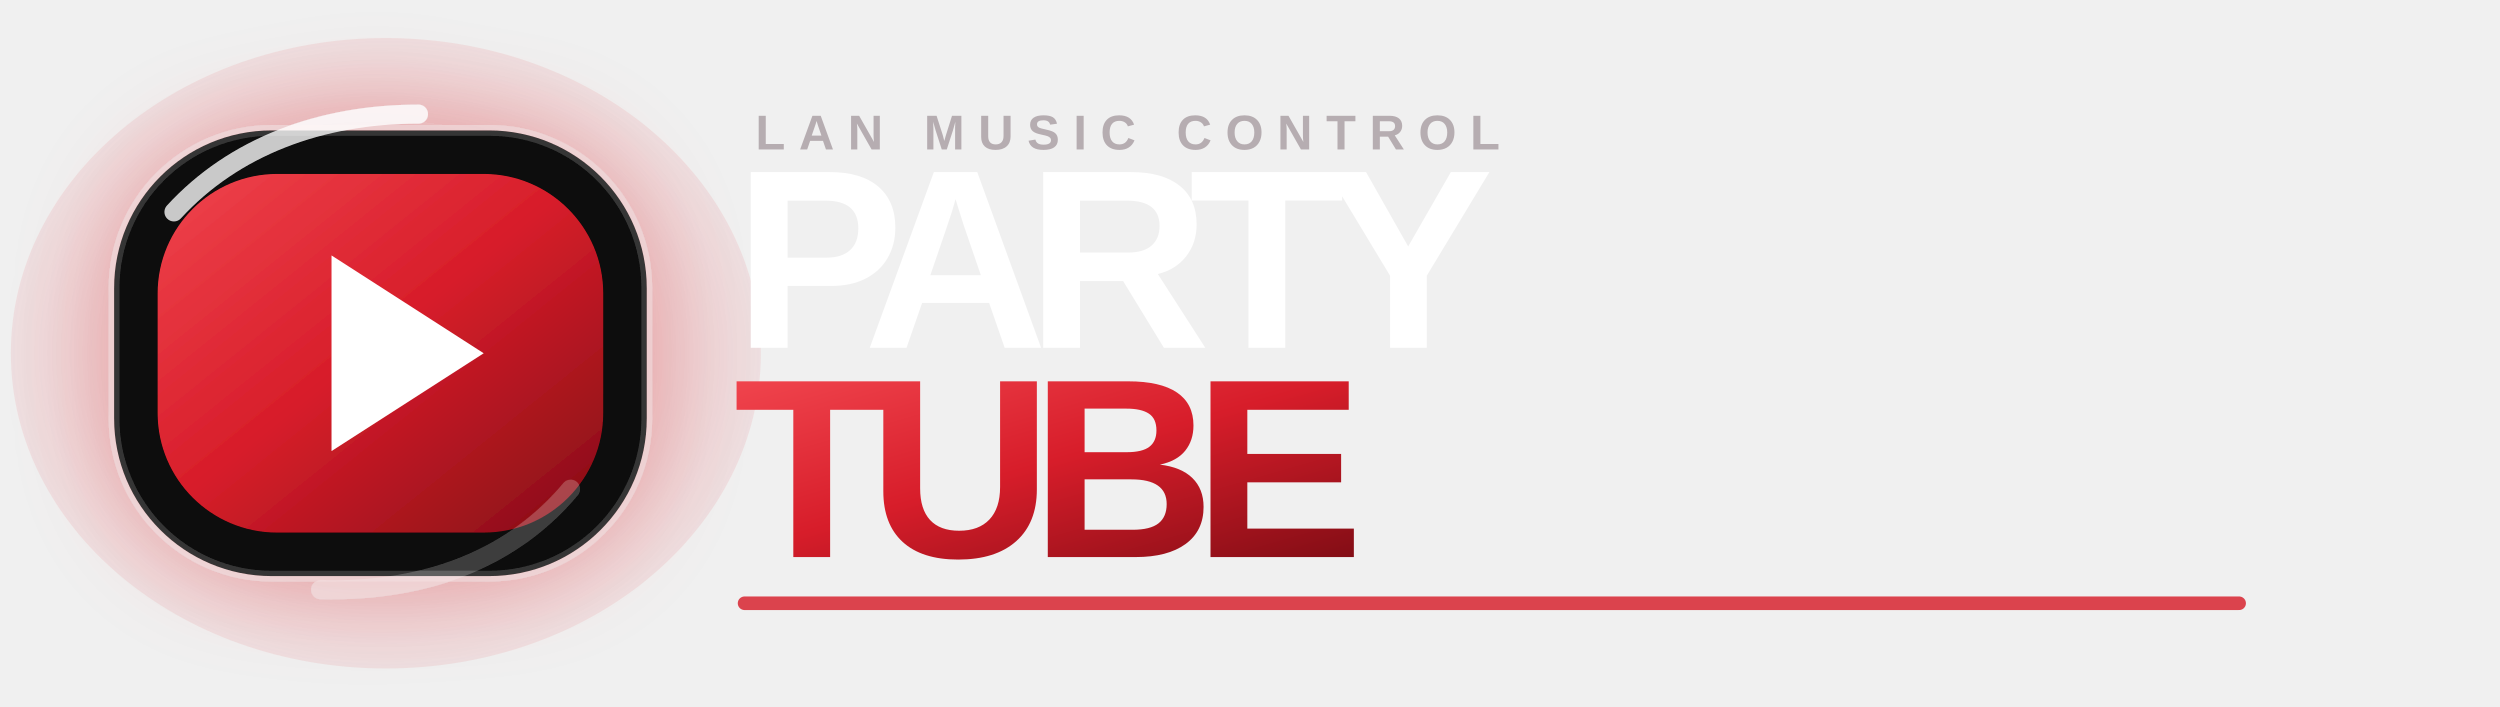
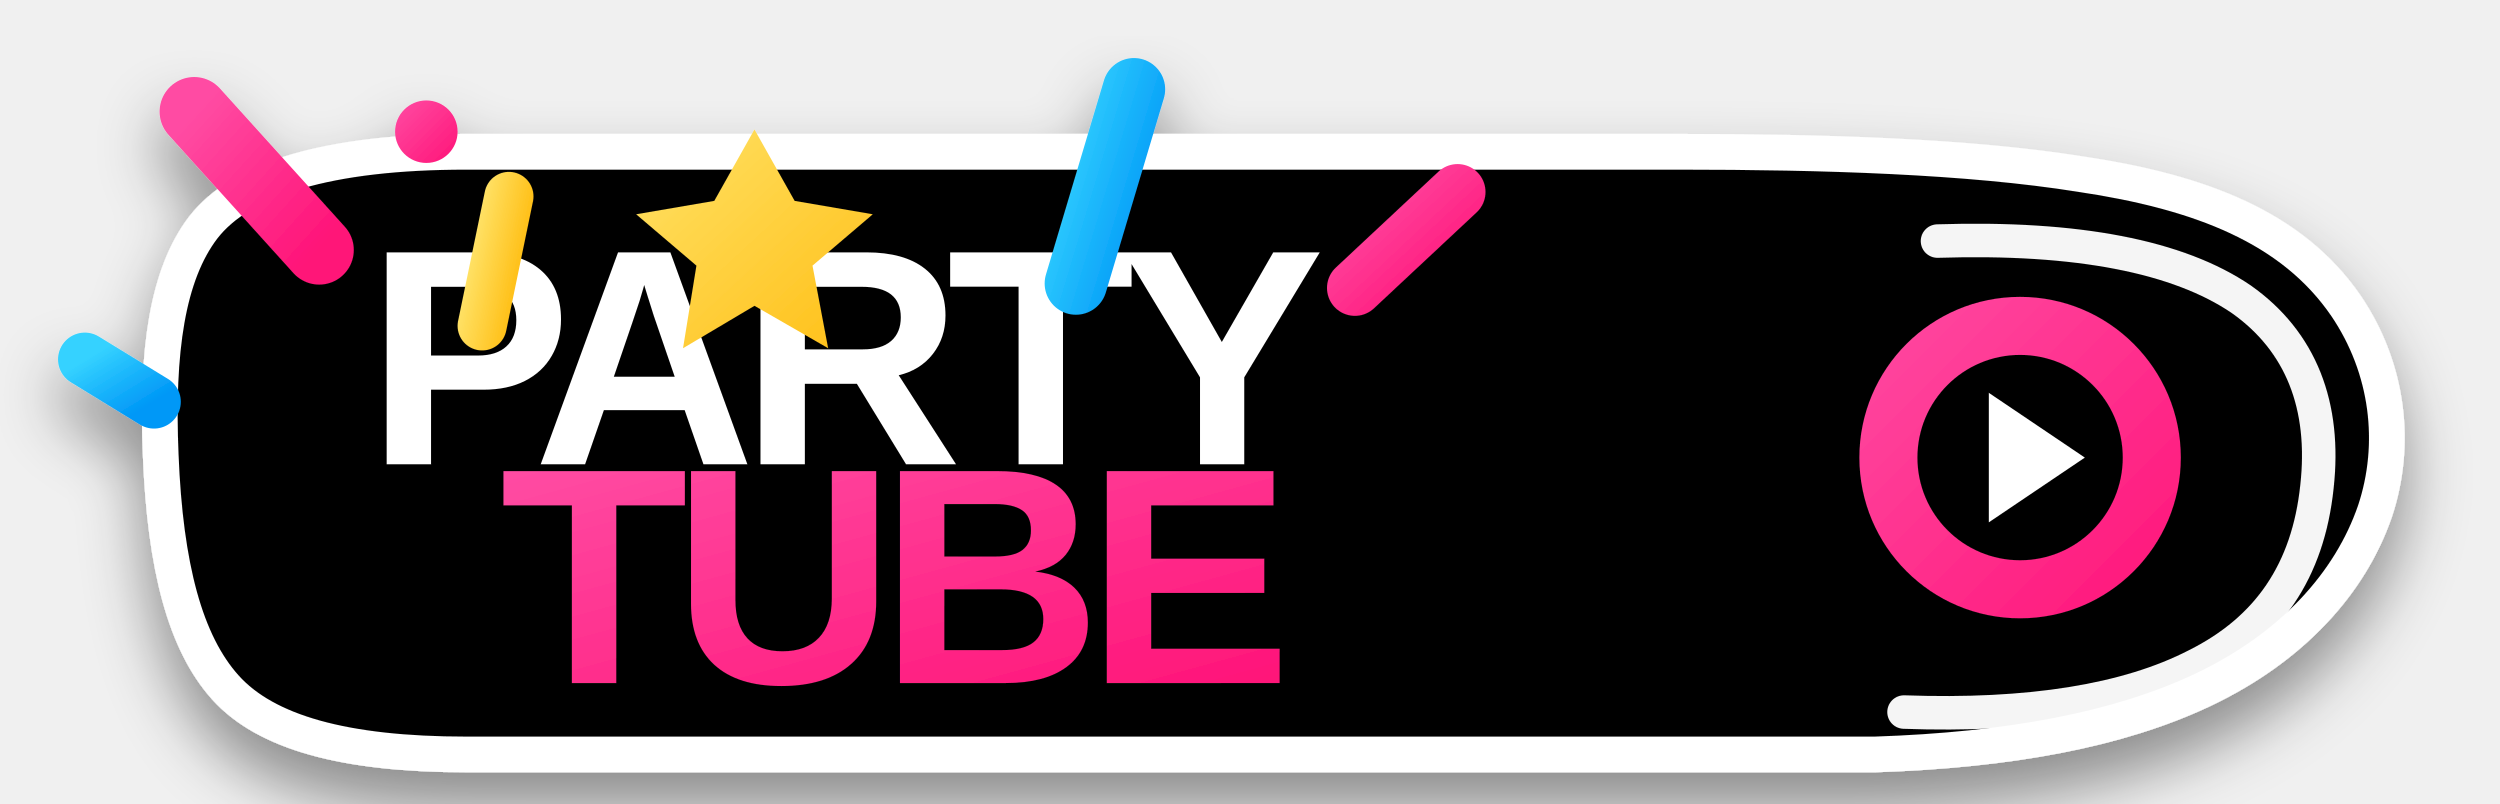
- <svg xmlns="http://www.w3.org/2000/svg" viewBox="0 0 920 260" role="img" aria-labelledby="title desc">
+ <svg xmlns="http://www.w3.org/2000/svg" viewBox="0 0 1120 360" role="img" aria-labelledby="title desc">
  <defs>
-     <linearGradient id="markGradient" x1="0" x2="1" y1="0" y2="1">
-       <stop offset="0" stop-color="#f0444d" />
-       <stop offset="0.48" stop-color="#d71d2a" />
-       <stop offset="1" stop-color="#820d15" />
+     <linearGradient id="tubePink" x1="0" x2="1" y1="0" y2="1">
+       <stop offset="0" stop-color="#ff4ca3" />
+       <stop offset="1" stop-color="#ff1478" />
    </linearGradient>
-     <radialGradient id="glow" cx="50%" cy="50%" r="62%">
-       <stop offset="0" stop-color="#d71d2a" stop-opacity="0.42" />
-       <stop offset="1" stop-color="#d71d2a" stop-opacity="0" />
-     </radialGradient>
-     <filter id="softShadow" color-interpolation-filters="sRGB" x="-20%" y="-35%" width="140%" height="170%">
-       <feDropShadow dx="0" dy="20" stdDeviation="20" flood-color="#000000" flood-opacity="0.48" />
-       <feDropShadow dx="0" dy="0" stdDeviation="18" flood-color="#d71d2a" flood-opacity="0.22" />
+     <linearGradient id="tubeBlue" x1="0" x2="1" y1="0" y2="1">
+       <stop offset="0" stop-color="#35d2ff" />
+       <stop offset="1" stop-color="#0098f7" />
+     </linearGradient>
+     <linearGradient id="tubeGold" x1="0" x2="1" y1="0" y2="1">
+       <stop offset="0" stop-color="#ffe267" />
+       <stop offset="1" stop-color="#ffbf16" />
+     </linearGradient>
+     <filter id="tubeShadow" color-interpolation-filters="sRGB" x="-15%" y="-20%" width="130%" height="150%">
+       <feDropShadow dx="0" dy="16" stdDeviation="14" flood-color="#000000" flood-opacity="0.42" />
    </filter>
  </defs>
-   <rect width="920" height="260" fill="none" />
-   <ellipse cx="142" cy="130" rx="138" ry="116" fill="url(#glow)" />
-   <g filter="url(#softShadow)">
-     <rect x="42" y="48" width="196" height="164" rx="58" fill="#070707" stroke="#ffffff" stroke-opacity="0.18" stroke-width="4" />
-     <rect x="58" y="64" width="164" height="132" rx="44" fill="url(#markGradient)" />
-     <path d="M122 94 L178 130 L122 166 Z" fill="#fff" />
-     <path d="M64 78 C86 54 118 42 154 42" fill="none" stroke="#ffffff" stroke-width="7" stroke-linecap="round" opacity="0.78" />
-     <path d="M210 180 C190 204 159 218 118 217" fill="none" stroke="#ffffff" stroke-width="7" stroke-linecap="round" opacity="0.22" />
+   <g transform="translate(42 34)" filter="url(#tubeShadow)">
+     <path d="M167 34 H710 C775 34 840 36 890 44 C944 52 985 68 1009 103 C1028 131 1032 165 1022 195 C1011 227 985 256 945 275 C907 293 858 302 798 304 H167 C112 304 77 294 59 274 C41 254 32 220 30 170 C28 123 33 89 49 68 C66 46 105 34 167 34 Z" fill="#050505" stroke="#ffffff" stroke-width="16" stroke-linejoin="round" />
+     <path d="M826 74 C889 72 934 81 962 100 C989 119 1000 148 996 184 C992 222 974 248 942 264 C911 280 867 287 811 285" fill="none" stroke="#ffffff" stroke-width="15" stroke-linecap="round" opacity="0.96" />
+     <circle cx="863" cy="171" r="72" fill="url(#tubePink)" />
+     <circle cx="863" cy="171" r="46" fill="#050505" />
+     <path d="M849 142 L892 171 L849 200 Z" fill="#ffffff" />
+     <g font-family="Aptos Display, Segoe UI, Arial, sans-serif" font-weight="900" letter-spacing="-7">
+       <text x="122" y="174" font-size="138" fill="#ffffff">PARTY</text>
+       <text x="182" y="272" font-size="138" fill="url(#tubePink)">TUBE</text>
+     </g>
+     <path d="M27 146 L-4 127" fill="none" stroke="url(#tubeBlue)" stroke-width="24" stroke-linecap="round" />
+     <path d="M101 78 L45 16" fill="none" stroke="url(#tubePink)" stroke-width="31" stroke-linecap="round" />
+     <path d="M186 54 L174 112" fill="none" stroke="url(#tubeGold)" stroke-width="22" stroke-linecap="round" />
+     <circle cx="149" cy="25" r="14" fill="url(#tubePink)" />
+     <path d="M296 24 L314 56 L349 62 L322 85 L329 122 L296 103 L264 122 L270 85 L243 62 L278 56 Z" fill="url(#tubeGold)" />
+     <path d="M466 6 L440 93" fill="none" stroke="url(#tubeBlue)" stroke-width="28" stroke-linecap="round" />
+     <path d="M611 52 L565 95" fill="none" stroke="url(#tubePink)" stroke-width="25" stroke-linecap="round" />
  </g>
-   <g font-family="Aptos Display, Segoe UI, Arial, sans-serif" font-weight="900" letter-spacing="-8">
-     <text x="270" y="128" font-size="94" fill="#ffffff">PARTY</text>
-     <text x="270" y="205" font-size="94" fill="url(#markGradient)">TUBE</text>
-   </g>
-   <g font-family="Aptos, Segoe UI, Arial, sans-serif" font-weight="800" letter-spacing="5">
-     <text x="278" y="55" font-size="18" fill="#b6adb1">LAN MUSIC CONTROL</text>
-   </g>
-   <path d="M274 222 H824" stroke="#d71d2a" stroke-width="5" stroke-linecap="round" opacity="0.82" />
</svg>
